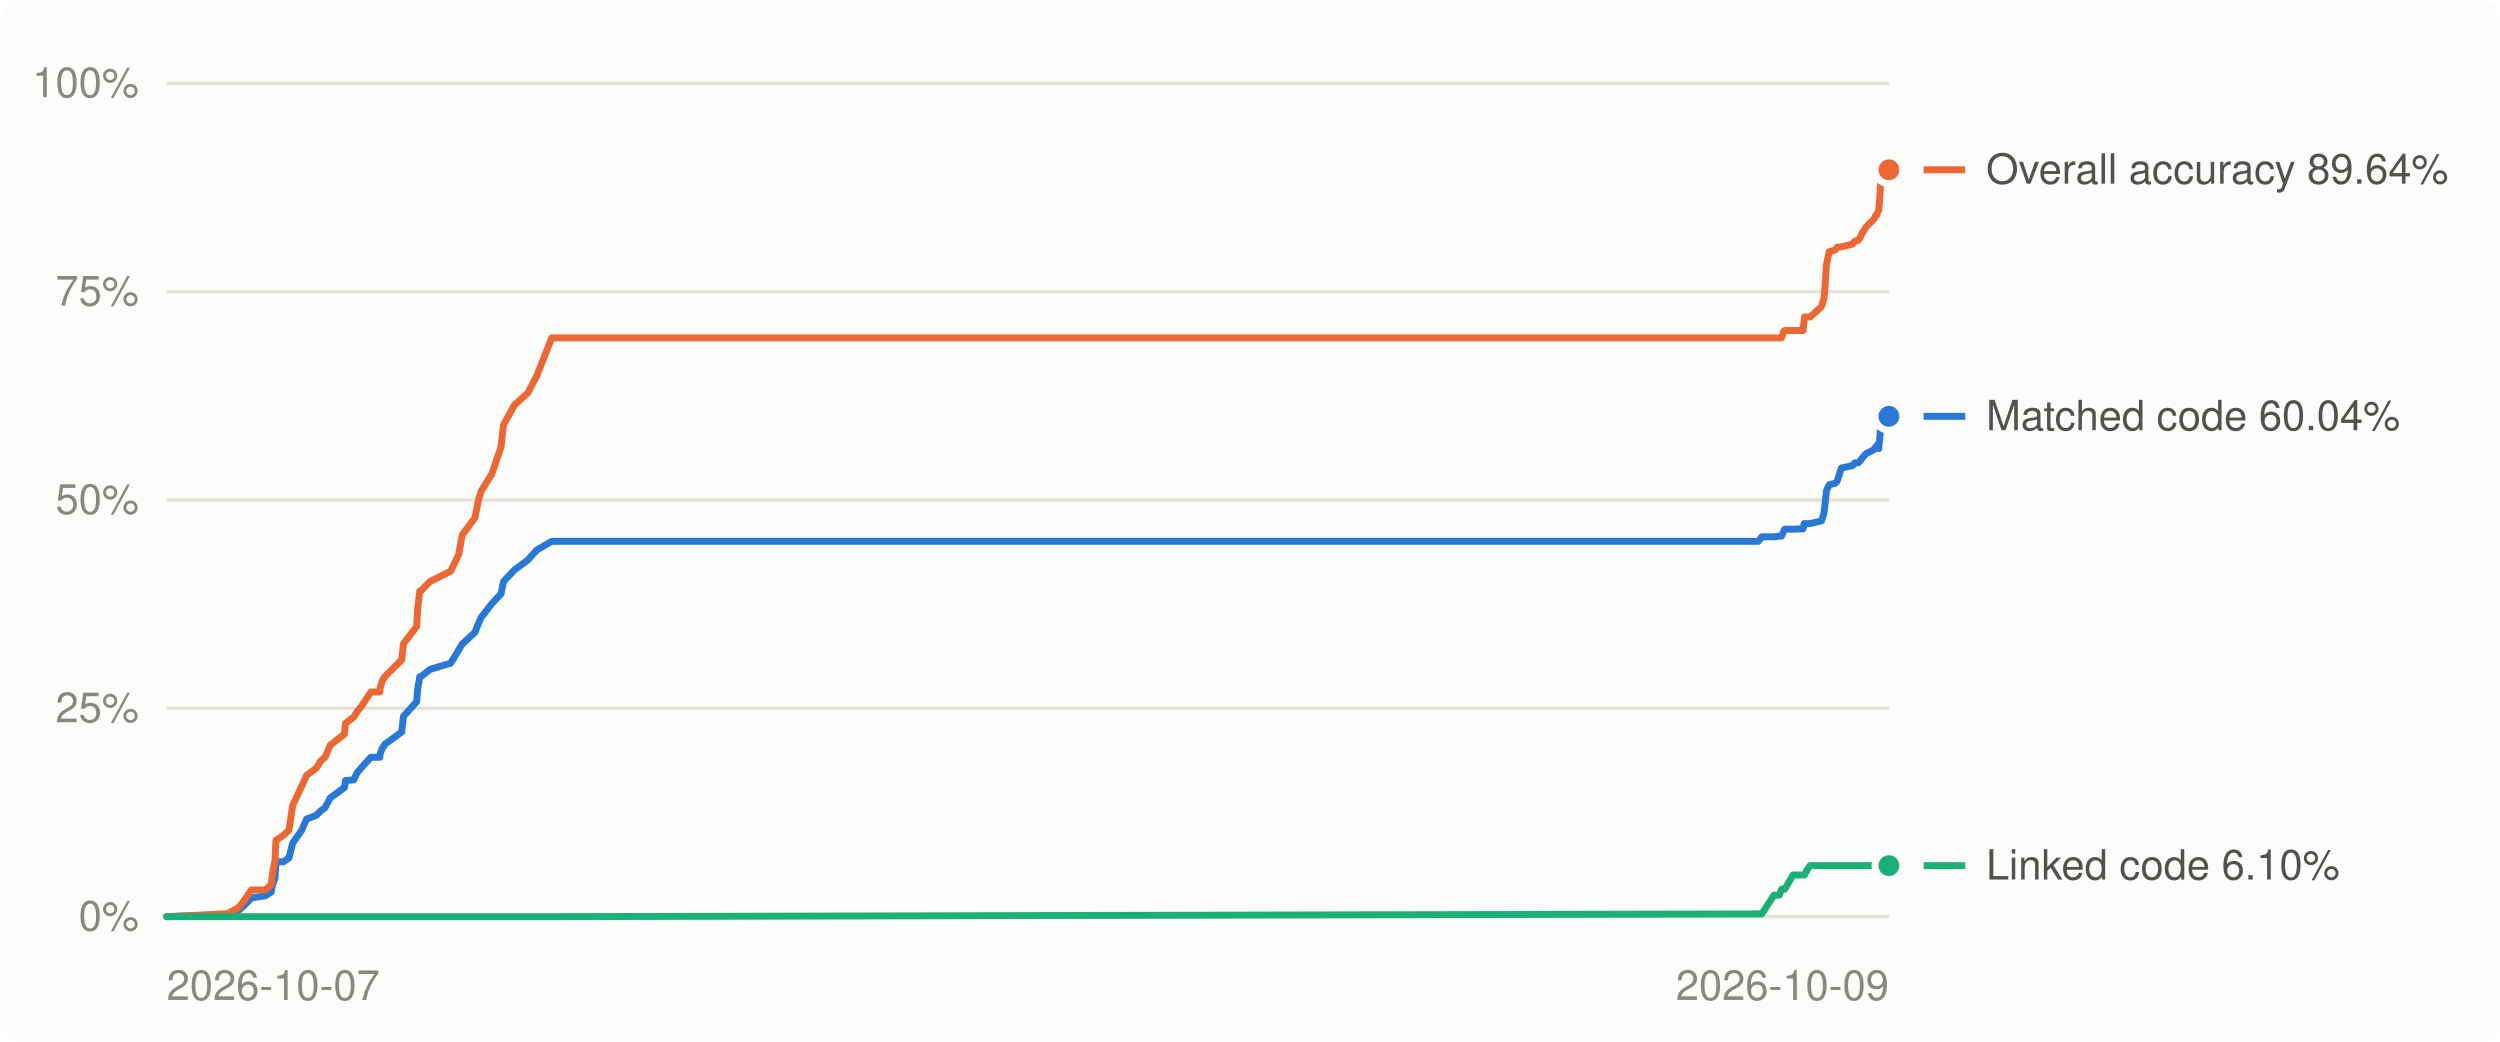
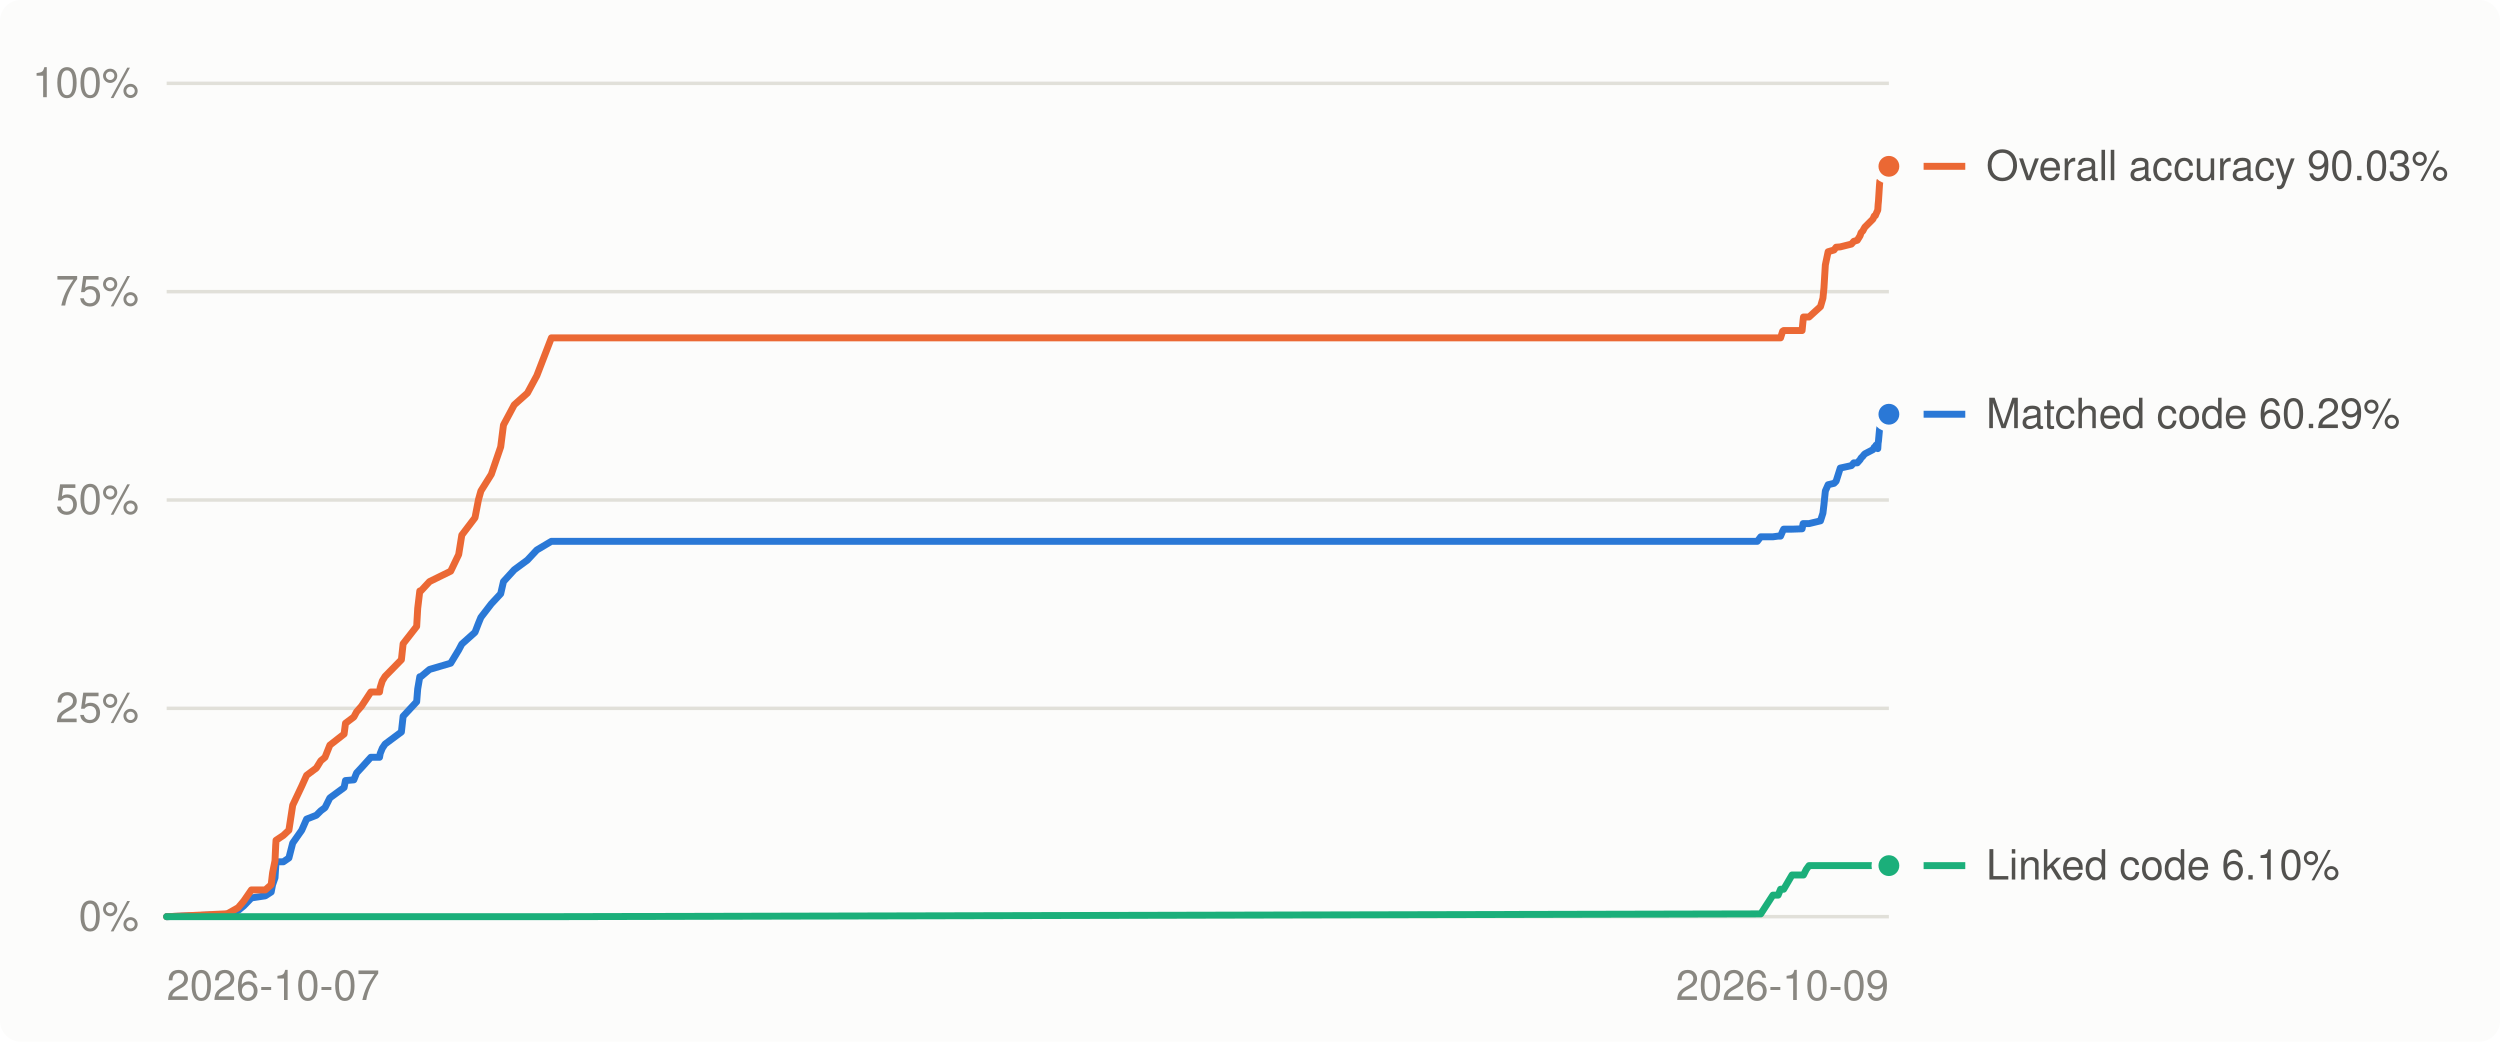
<svg xmlns="http://www.w3.org/2000/svg" viewBox="0 0 720 300" width="720" height="300" role="img" aria-label="Decompilation progress over time">
  <style>
.bg{fill:#fcfcfb}.grid{stroke:#e1e0d9}.muted{fill:#898781}.lbl{fill:#52514e}.ln0{stroke:#2a78d6}.dot0{fill:#2a78d6;stroke:#fcfcfb}.ln1{stroke:#eb6834}.dot1{fill:#eb6834;stroke:#fcfcfb}.ln2{stroke:#1baf7a}.dot2{fill:#1baf7a;stroke:#fcfcfb}
@media (prefers-color-scheme: dark){.bg{fill:#1a1a19}.grid{stroke:#2c2c2a}.muted{fill:#898781}.lbl{fill:#c3c2b7}.ln0{stroke:#3987e5}.dot0{fill:#3987e5;stroke:#1a1a19}.ln1{stroke:#d95926}.dot1{fill:#d95926;stroke:#1a1a19}.ln2{stroke:#199e70}.dot2{fill:#199e70;stroke:#1a1a19}}
text{font:12px -apple-system,BlinkMacSystemFont,'Segoe UI',Helvetica,Arial,sans-serif}
</style>
  <rect class="bg" width="720" height="300" rx="6" />
  <line x1="48" x2="544" y1="264.0" y2="264.0" class="grid" stroke-width="1" />
  <text x="40" y="268.0" class="muted" text-anchor="end">0%</text>
  <line x1="48" x2="544" y1="204.0" y2="204.0" class="grid" stroke-width="1" />
  <text x="40" y="208.0" class="muted" text-anchor="end">25%</text>
  <line x1="48" x2="544" y1="144.0" y2="144.0" class="grid" stroke-width="1" />
  <text x="40" y="148.0" class="muted" text-anchor="end">50%</text>
  <line x1="48" x2="544" y1="84.0" y2="84.0" class="grid" stroke-width="1" />
  <text x="40" y="88.0" class="muted" text-anchor="end">75%</text>
  <line x1="48" x2="544" y1="24.0" y2="24.0" class="grid" stroke-width="1" />
  <text x="40" y="28.0" class="muted" text-anchor="end">100%</text>
  <text class="muted" x="48.0" y="288" text-anchor="start">2026-10-07</text>
  <text class="muted" x="544.0" y="288" text-anchor="end">2026-10-09</text>
-   <polyline points="48.0,264.0 64.8,263.4 65.6,263.3 68.7,262.2 70.2,260.9 72.4,258.6 76.4,258.0 78.1,256.9 78.5,254.8 79.2,252.8 79.4,249.7 79.5,248.2 81.6,248.2 83.2,247.1 84.3,242.8 86.9,239.1 88.3,235.9 91.1,234.8 92.4,233.5 93.6,232.6 95.1,229.8 99.2,226.8 99.5,224.8 101.9,224.6 102.8,222.6 104.1,221.1 106.8,218.1 109.4,218.1 109.5,217.0 110.1,215.5 110.9,214.3 115.7,210.8 116.2,206.3 120.0,202.1 120.3,198.4 120.9,194.9 121.2,194.9 123.8,192.8 129.8,191.0 132.1,187.2 133.1,185.5 136.8,182.1 137.8,179.5 138.6,177.8 141.6,173.9 144.3,171.0 145.0,167.5 148.2,164.1 152.0,161.3 154.6,158.4 158.9,155.9 506.4,155.9 507.4,154.6 510.9,154.6 512.4,154.4 513.1,154.4 513.7,153.0 514.0,152.4 516.4,152.4 519.3,152.3 519.6,150.8 519.7,150.8 520.5,150.8 521.3,150.8 524.6,150.0 525.3,147.8 525.6,145.3 526.0,141.4 526.8,139.6 528.5,139.2 529.1,138.6 530.3,134.8 533.5,134.1 534.2,133.3 535.2,133.3 536.0,132.4 536.3,131.9 536.7,131.5 536.8,131.4 537.1,131.0 537.4,130.7 539.7,129.5 540.1,128.8 540.4,128.7 540.6,128.2 541.1,129.2 541.2,127.6 541.3,127.0 541.6,123.7 541.7,123.1 541.8,122.2 541.9,121.9 542.1,121.9 542.7,120.9 543.0,120.6 543.7,120.2 544.0,119.9" fill="none" class="ln0" stroke-width="2" stroke-linejoin="round" stroke-linecap="round" />
-   <polyline points="48.0,264.0 64.8,263.2 65.6,263.1 68.7,261.4 70.2,259.5 72.4,256.3 76.4,256.3 78.1,254.8 78.5,251.4 79.2,247.9 79.4,243.5 79.5,242.0 81.6,240.6 83.2,239.1 84.3,231.9 86.9,226.4 88.3,223.3 91.1,221.2 92.4,219.1 93.6,218.1 95.1,214.6 99.2,211.4 99.5,208.3 101.9,206.5 102.8,205.0 104.1,203.4 106.8,199.3 109.4,199.3 109.5,198.0 110.1,196.1 110.9,194.8 115.7,190.0 116.2,185.4 120.0,180.4 120.3,175.2 120.9,170.2 121.2,170.2 123.8,167.5 129.8,164.5 132.1,159.7 133.1,154.1 136.8,149.1 137.8,143.9 138.6,141.4 141.6,136.6 144.3,128.7 145.0,122.4 148.2,116.6 152.0,113.2 154.6,108.2 158.9,97.3 506.4,97.3 507.4,97.3 510.9,97.3 512.4,97.3 513.1,97.3 513.7,95.4 514.0,95.2 516.4,95.2 519.3,95.2 519.6,92.1 519.7,91.3 520.5,91.3 521.3,91.3 524.6,88.3 525.3,85.9 525.6,82.9 526.0,76.3 526.8,72.5 528.5,72.0 529.1,71.2 530.3,71.1 533.5,70.3 534.2,69.5 535.2,69.2 536.0,67.9 536.3,67.0 536.7,66.6 536.8,66.5 537.1,65.9 537.4,65.4 539.7,63.1 540.1,62.2 540.4,62.1 540.6,61.6 541.1,60.5 541.2,58.9 541.3,57.9 541.6,53.2 541.7,52.1 541.8,52.1 541.9,51.8 542.1,51.1 542.7,49.9 543.0,49.7 543.7,49.2 544.0,48.9" fill="none" class="ln1" stroke-width="2" stroke-linejoin="round" stroke-linecap="round" />
-   <polyline points="48.0,264.0 64.8,264.0 65.6,264.0 68.7,264.0 70.2,264.0 72.4,264.0 76.4,264.0 78.1,264.0 78.5,264.0 79.2,264.0 79.4,264.0 79.5,264.0 81.6,264.0 83.2,264.0 84.3,264.0 86.9,264.0 88.3,264.0 91.1,264.0 92.4,264.0 93.6,264.0 95.1,264.0 99.2,264.0 99.5,264.0 101.9,264.0 102.8,264.0 104.1,264.0 106.8,264.0 109.4,264.0 109.5,264.0 110.1,264.0 110.9,264.0 115.7,264.0 116.2,264.0 120.0,264.0 120.3,264.0 120.9,264.0 121.2,264.0 123.8,264.0 129.8,264.0 132.1,264.0 133.1,264.0 136.8,264.0 137.8,264.0 138.6,264.0 141.6,264.0 144.3,264.0 145.0,264.0 148.2,264.0 152.0,264.0 154.6,264.0 158.9,264.0 506.4,263.2 507.4,263.2 510.9,257.8 512.4,257.8 513.1,256.1 513.7,256.1 514.0,256.1 516.4,252.0 519.3,252.0 519.6,252.0 519.7,252.0 520.5,250.4 521.3,249.3 524.6,249.3 525.3,249.3 525.6,249.3 526.0,249.3 526.8,249.3 528.5,249.3 529.1,249.3 530.3,249.3 533.5,249.3 534.2,249.3 535.2,249.3 536.0,249.3 536.3,249.3 536.7,249.3 536.8,249.3 537.1,249.3 537.4,249.3 539.7,249.3 540.1,249.3 540.4,249.3 540.6,249.3 541.1,249.3 541.2,249.3 541.3,249.3 541.6,249.3 541.7,249.3 541.8,249.3 541.9,249.3 542.1,249.3 542.7,249.3 543.0,249.3 543.7,249.3 544.0,249.3" fill="none" class="ln2" stroke-width="2" stroke-linejoin="round" stroke-linecap="round" />
-   <circle cx="544.0" cy="119.9" r="4" class="dot0" stroke-width="2" />
-   <circle cx="544.0" cy="48.9" r="4" class="dot1" stroke-width="2" />
+   <polyline points="48.0,264.0 64.8,263.4 65.6,263.3 68.6,262.2 70.2,260.9 72.4,258.6 76.4,258.0 78.1,256.9 78.5,254.8 79.2,252.8 79.4,249.7 79.5,248.2 81.6,248.2 83.2,247.1 84.3,242.8 86.9,239.1 88.3,235.9 91.1,234.8 92.4,233.5 93.6,232.6 95.0,229.8 99.1,226.8 99.5,224.8 101.9,224.6 102.7,222.6 104.1,221.1 106.8,218.1 109.3,218.1 109.5,217.0 110.1,215.5 110.9,214.3 115.6,210.8 116.1,206.3 120.0,202.1 120.3,198.4 120.9,194.9 121.2,194.9 123.7,192.8 129.8,191.0 132.1,187.2 133.0,185.5 136.8,182.1 137.8,179.5 138.5,177.8 141.5,173.9 144.2,171.0 145.0,167.5 148.1,164.1 151.9,161.3 154.6,158.4 158.8,155.9 506.1,155.9 507.1,154.6 510.6,154.6 512.1,154.4 512.8,154.4 513.4,153.0 513.7,152.4 516.1,152.4 519.0,152.3 519.3,150.8 519.4,150.8 520.2,150.8 521.0,150.8 524.3,150.0 525.0,147.8 525.3,145.3 525.7,141.4 526.5,139.6 528.2,139.2 528.8,138.6 530.0,134.8 533.2,134.1 533.9,133.3 534.9,133.3 535.7,132.4 536.0,131.9 536.4,131.5 536.5,131.4 536.8,131.0 537.1,130.7 539.4,129.5 539.8,128.8 540.1,128.7 540.3,128.2 540.8,129.2 540.9,127.6 541.0,127.0 541.3,123.7 541.4,123.1 541.5,122.2 541.6,121.9 541.8,121.9 542.4,120.9 542.7,120.6 543.4,120.2 543.7,119.9 544.0,119.3" fill="none" class="ln0" stroke-width="2" stroke-linejoin="round" stroke-linecap="round" />
+   <polyline points="48.0,264.0 64.8,263.2 65.6,263.1 68.6,261.4 70.2,259.5 72.4,256.3 76.4,256.3 78.1,254.8 78.5,251.4 79.2,247.9 79.4,243.5 79.5,242.0 81.6,240.6 83.2,239.1 84.3,231.9 86.9,226.4 88.3,223.3 91.1,221.2 92.4,219.1 93.6,218.1 95.0,214.6 99.1,211.4 99.5,208.3 101.9,206.5 102.7,205.0 104.1,203.4 106.8,199.3 109.3,199.3 109.5,198.0 110.1,196.1 110.9,194.8 115.6,190.0 116.1,185.4 120.0,180.4 120.3,175.2 120.9,170.2 121.2,170.2 123.7,167.5 129.8,164.5 132.1,159.7 133.0,154.1 136.8,149.1 137.8,143.9 138.5,141.4 141.5,136.6 144.2,128.7 145.0,122.4 148.1,116.6 151.9,113.2 154.6,108.2 158.8,97.3 506.1,97.3 507.1,97.3 510.6,97.3 512.1,97.3 512.8,97.3 513.4,95.4 513.7,95.2 516.1,95.2 519.0,95.2 519.3,92.1 519.4,91.3 520.2,91.3 521.0,91.3 524.3,88.3 525.0,85.9 525.3,82.9 525.7,76.3 526.5,72.5 528.2,72.0 528.8,71.2 530.0,71.1 533.2,70.3 533.9,69.5 534.9,69.2 535.7,67.9 536.0,67.0 536.4,66.6 536.5,66.5 536.8,65.9 537.1,65.4 539.4,63.1 539.8,62.2 540.1,62.1 540.3,61.6 540.8,60.5 540.9,58.9 541.0,57.9 541.3,53.2 541.4,52.1 541.5,52.1 541.6,51.8 541.8,51.1 542.4,49.9 542.7,49.7 543.4,49.2 543.7,48.9 544.0,47.9" fill="none" class="ln1" stroke-width="2" stroke-linejoin="round" stroke-linecap="round" />
+   <polyline points="48.0,264.0 64.8,264.0 65.6,264.0 68.6,264.0 70.2,264.0 72.4,264.0 76.4,264.0 78.1,264.0 78.5,264.0 79.2,264.0 79.4,264.0 79.5,264.0 81.6,264.0 83.2,264.0 84.3,264.0 86.9,264.0 88.3,264.0 91.1,264.0 92.4,264.0 93.6,264.0 95.0,264.0 99.1,264.0 99.5,264.0 101.9,264.0 102.7,264.0 104.1,264.0 106.8,264.0 109.3,264.0 109.5,264.0 110.1,264.0 110.9,264.0 115.6,264.0 116.1,264.0 120.0,264.0 120.3,264.0 120.9,264.0 121.2,264.0 123.7,264.0 129.8,264.0 132.1,264.0 133.0,264.0 136.8,264.0 137.8,264.0 138.5,264.0 141.5,264.0 144.2,264.0 145.0,264.0 148.1,264.0 151.9,264.0 154.6,264.0 158.8,264.0 506.1,263.2 507.1,263.2 510.6,257.8 512.1,257.8 512.8,256.1 513.4,256.1 513.7,256.1 516.1,252.0 519.0,252.0 519.3,252.0 519.4,252.0 520.2,250.4 521.0,249.3 524.3,249.3 525.0,249.3 525.3,249.3 525.7,249.3 526.5,249.3 528.2,249.3 528.8,249.3 530.0,249.3 533.2,249.3 533.9,249.3 534.9,249.3 535.7,249.3 536.0,249.3 536.4,249.3 536.5,249.3 536.8,249.3 537.1,249.3 539.4,249.3 539.8,249.3 540.1,249.3 540.3,249.3 540.8,249.3 540.9,249.3 541.0,249.3 541.3,249.3 541.4,249.3 541.5,249.3 541.6,249.3 541.8,249.3 542.4,249.3 542.7,249.3 543.4,249.3 543.7,249.3 544.0,249.3" fill="none" class="ln2" stroke-width="2" stroke-linejoin="round" stroke-linecap="round" />
+   <circle cx="544.0" cy="119.3" r="4" class="dot0" stroke-width="2" />
+   <circle cx="544.0" cy="47.9" r="4" class="dot1" stroke-width="2" />
  <circle cx="544.0" cy="249.3" r="4" class="dot2" stroke-width="2" />
  <line x1="554" x2="566" y1="249.3" y2="249.3" class="ln2" stroke-width="2" />
  <text class="lbl" x="572" y="253.3">Linked code 6.10%</text>
-   <line x1="554" x2="566" y1="119.9" y2="119.9" class="ln0" stroke-width="2" />
-   <text class="lbl" x="572" y="123.9">Matched code 60.04%</text>
-   <line x1="554" x2="566" y1="48.9" y2="48.9" class="ln1" stroke-width="2" />
-   <text class="lbl" x="572" y="52.9">Overall accuracy 89.64%</text>
+   <line x1="554" x2="566" y1="119.3" y2="119.3" class="ln0" stroke-width="2" />
+   <text class="lbl" x="572" y="123.3">Matched code 60.29%</text>
+   <line x1="554" x2="566" y1="47.9" y2="47.9" class="ln1" stroke-width="2" />
+   <text class="lbl" x="572" y="51.9">Overall accuracy 90.03%</text>
</svg>
